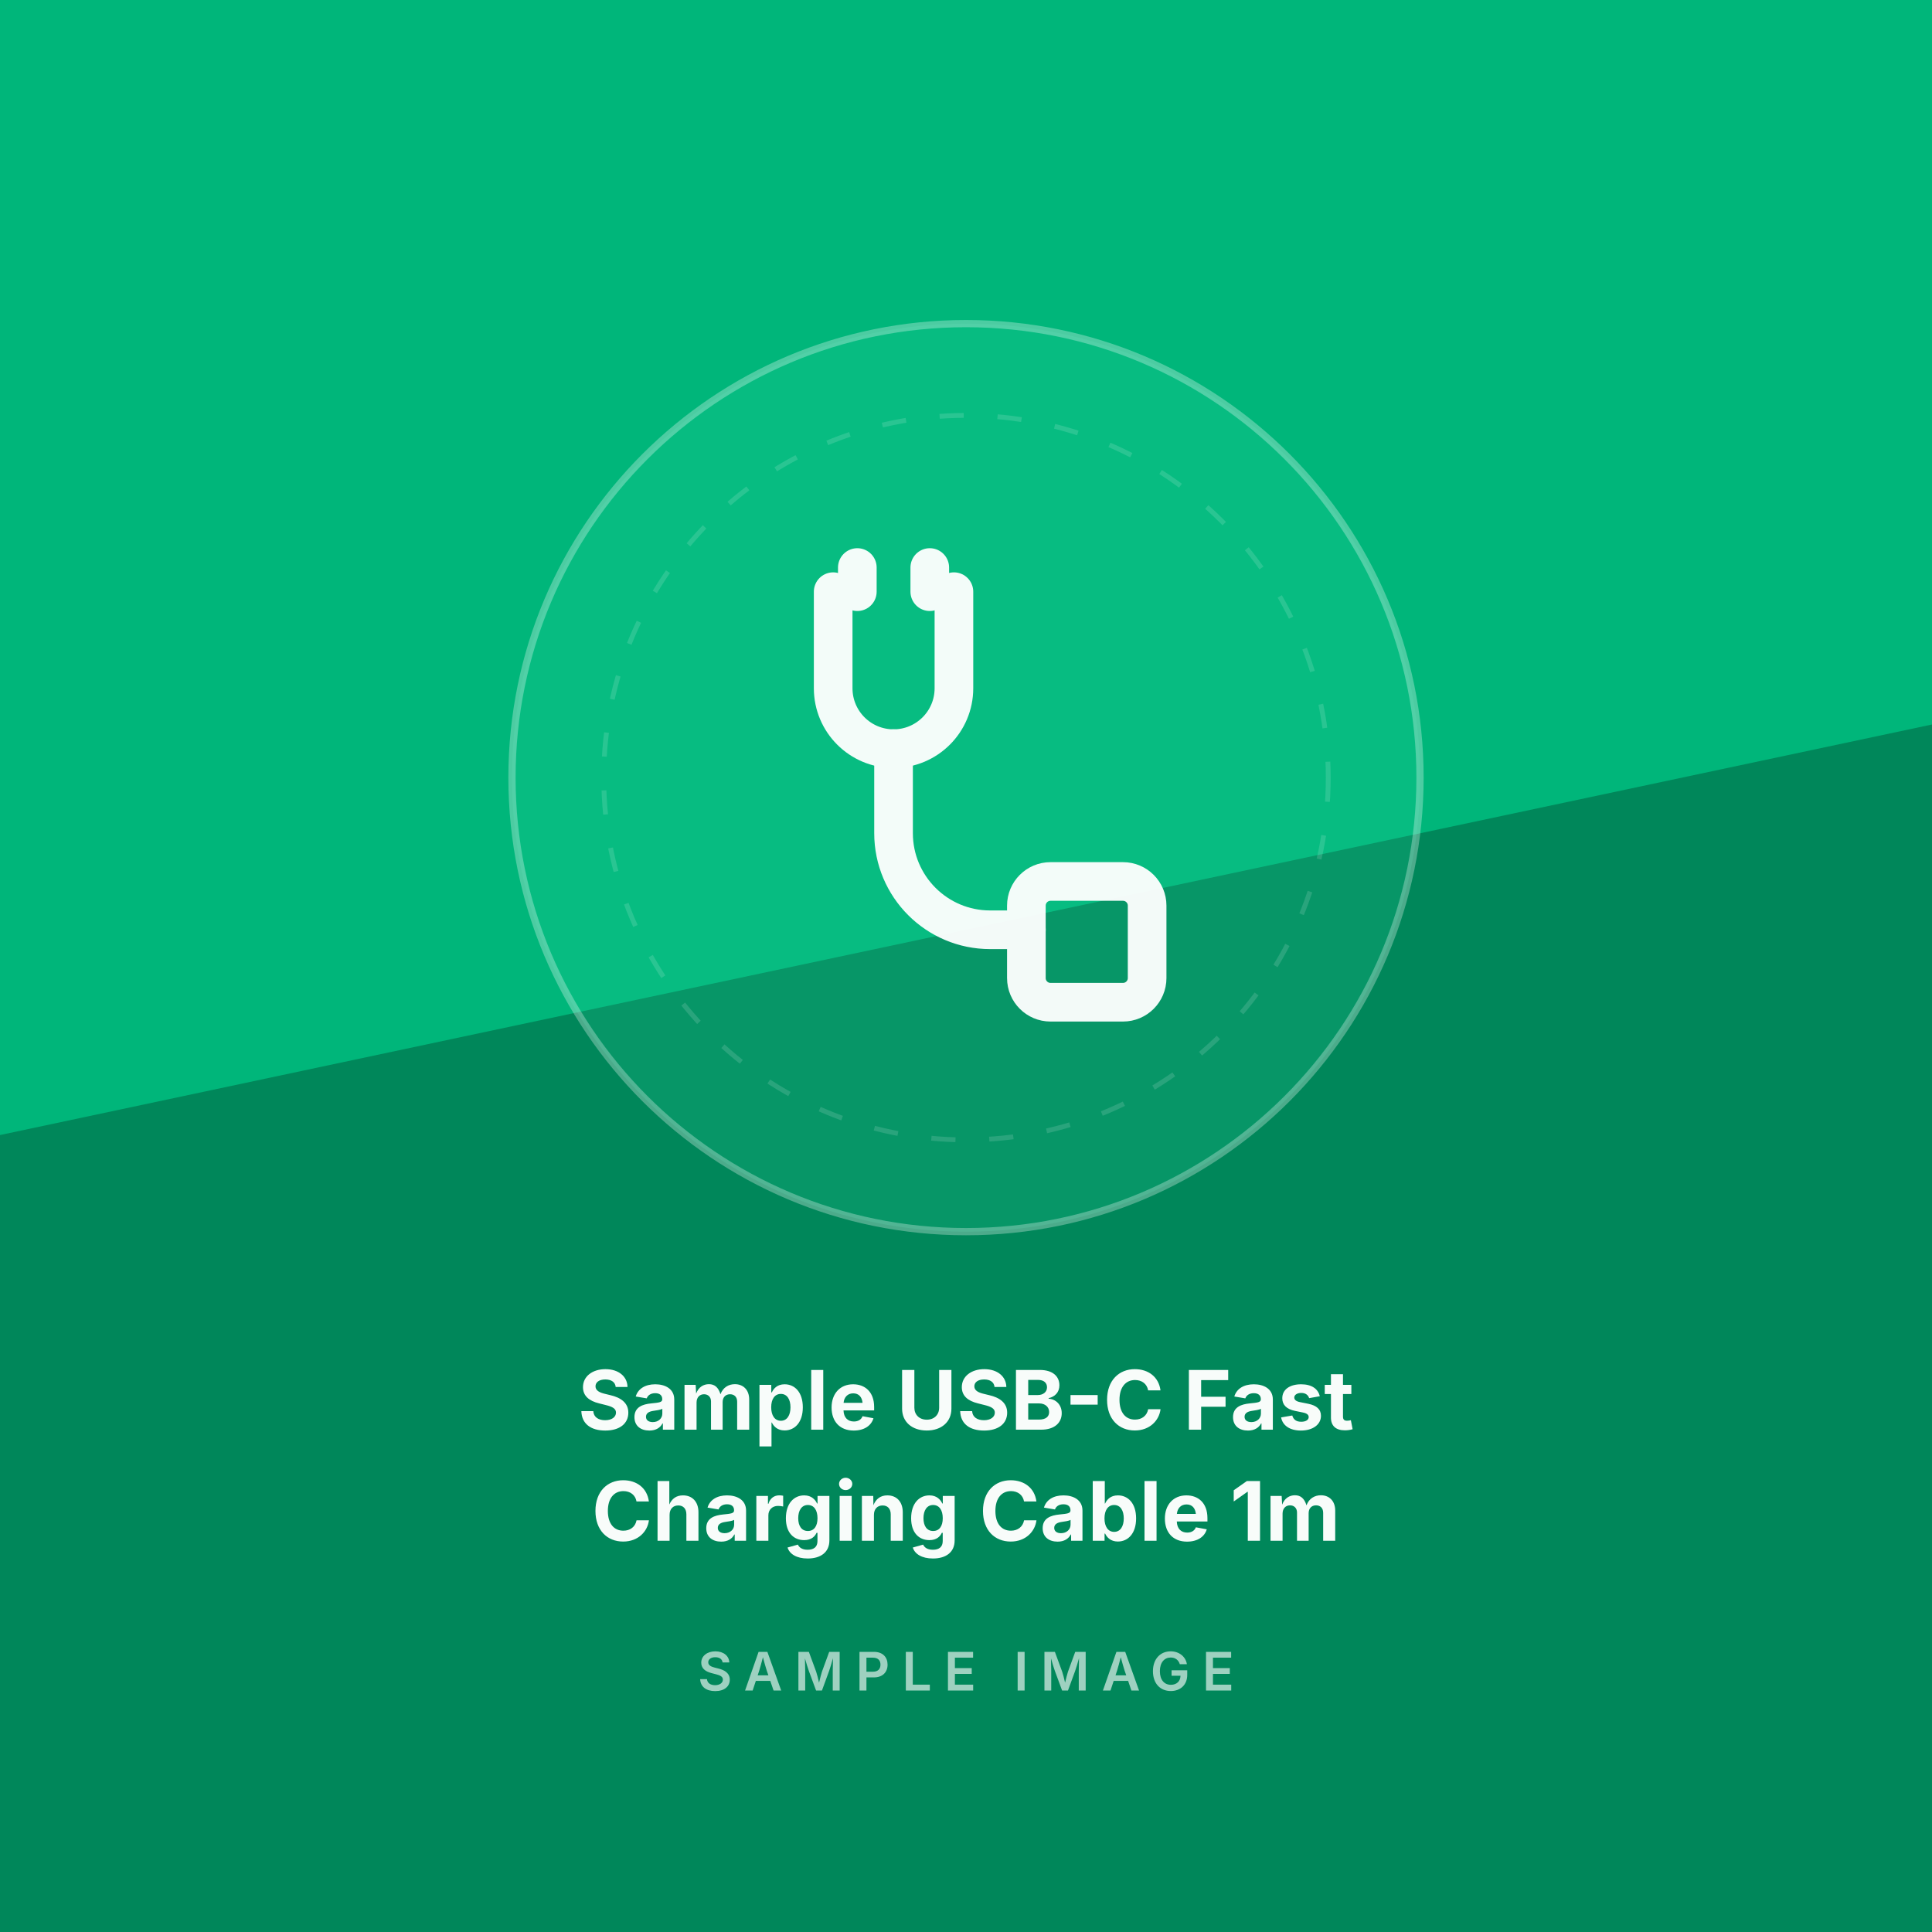
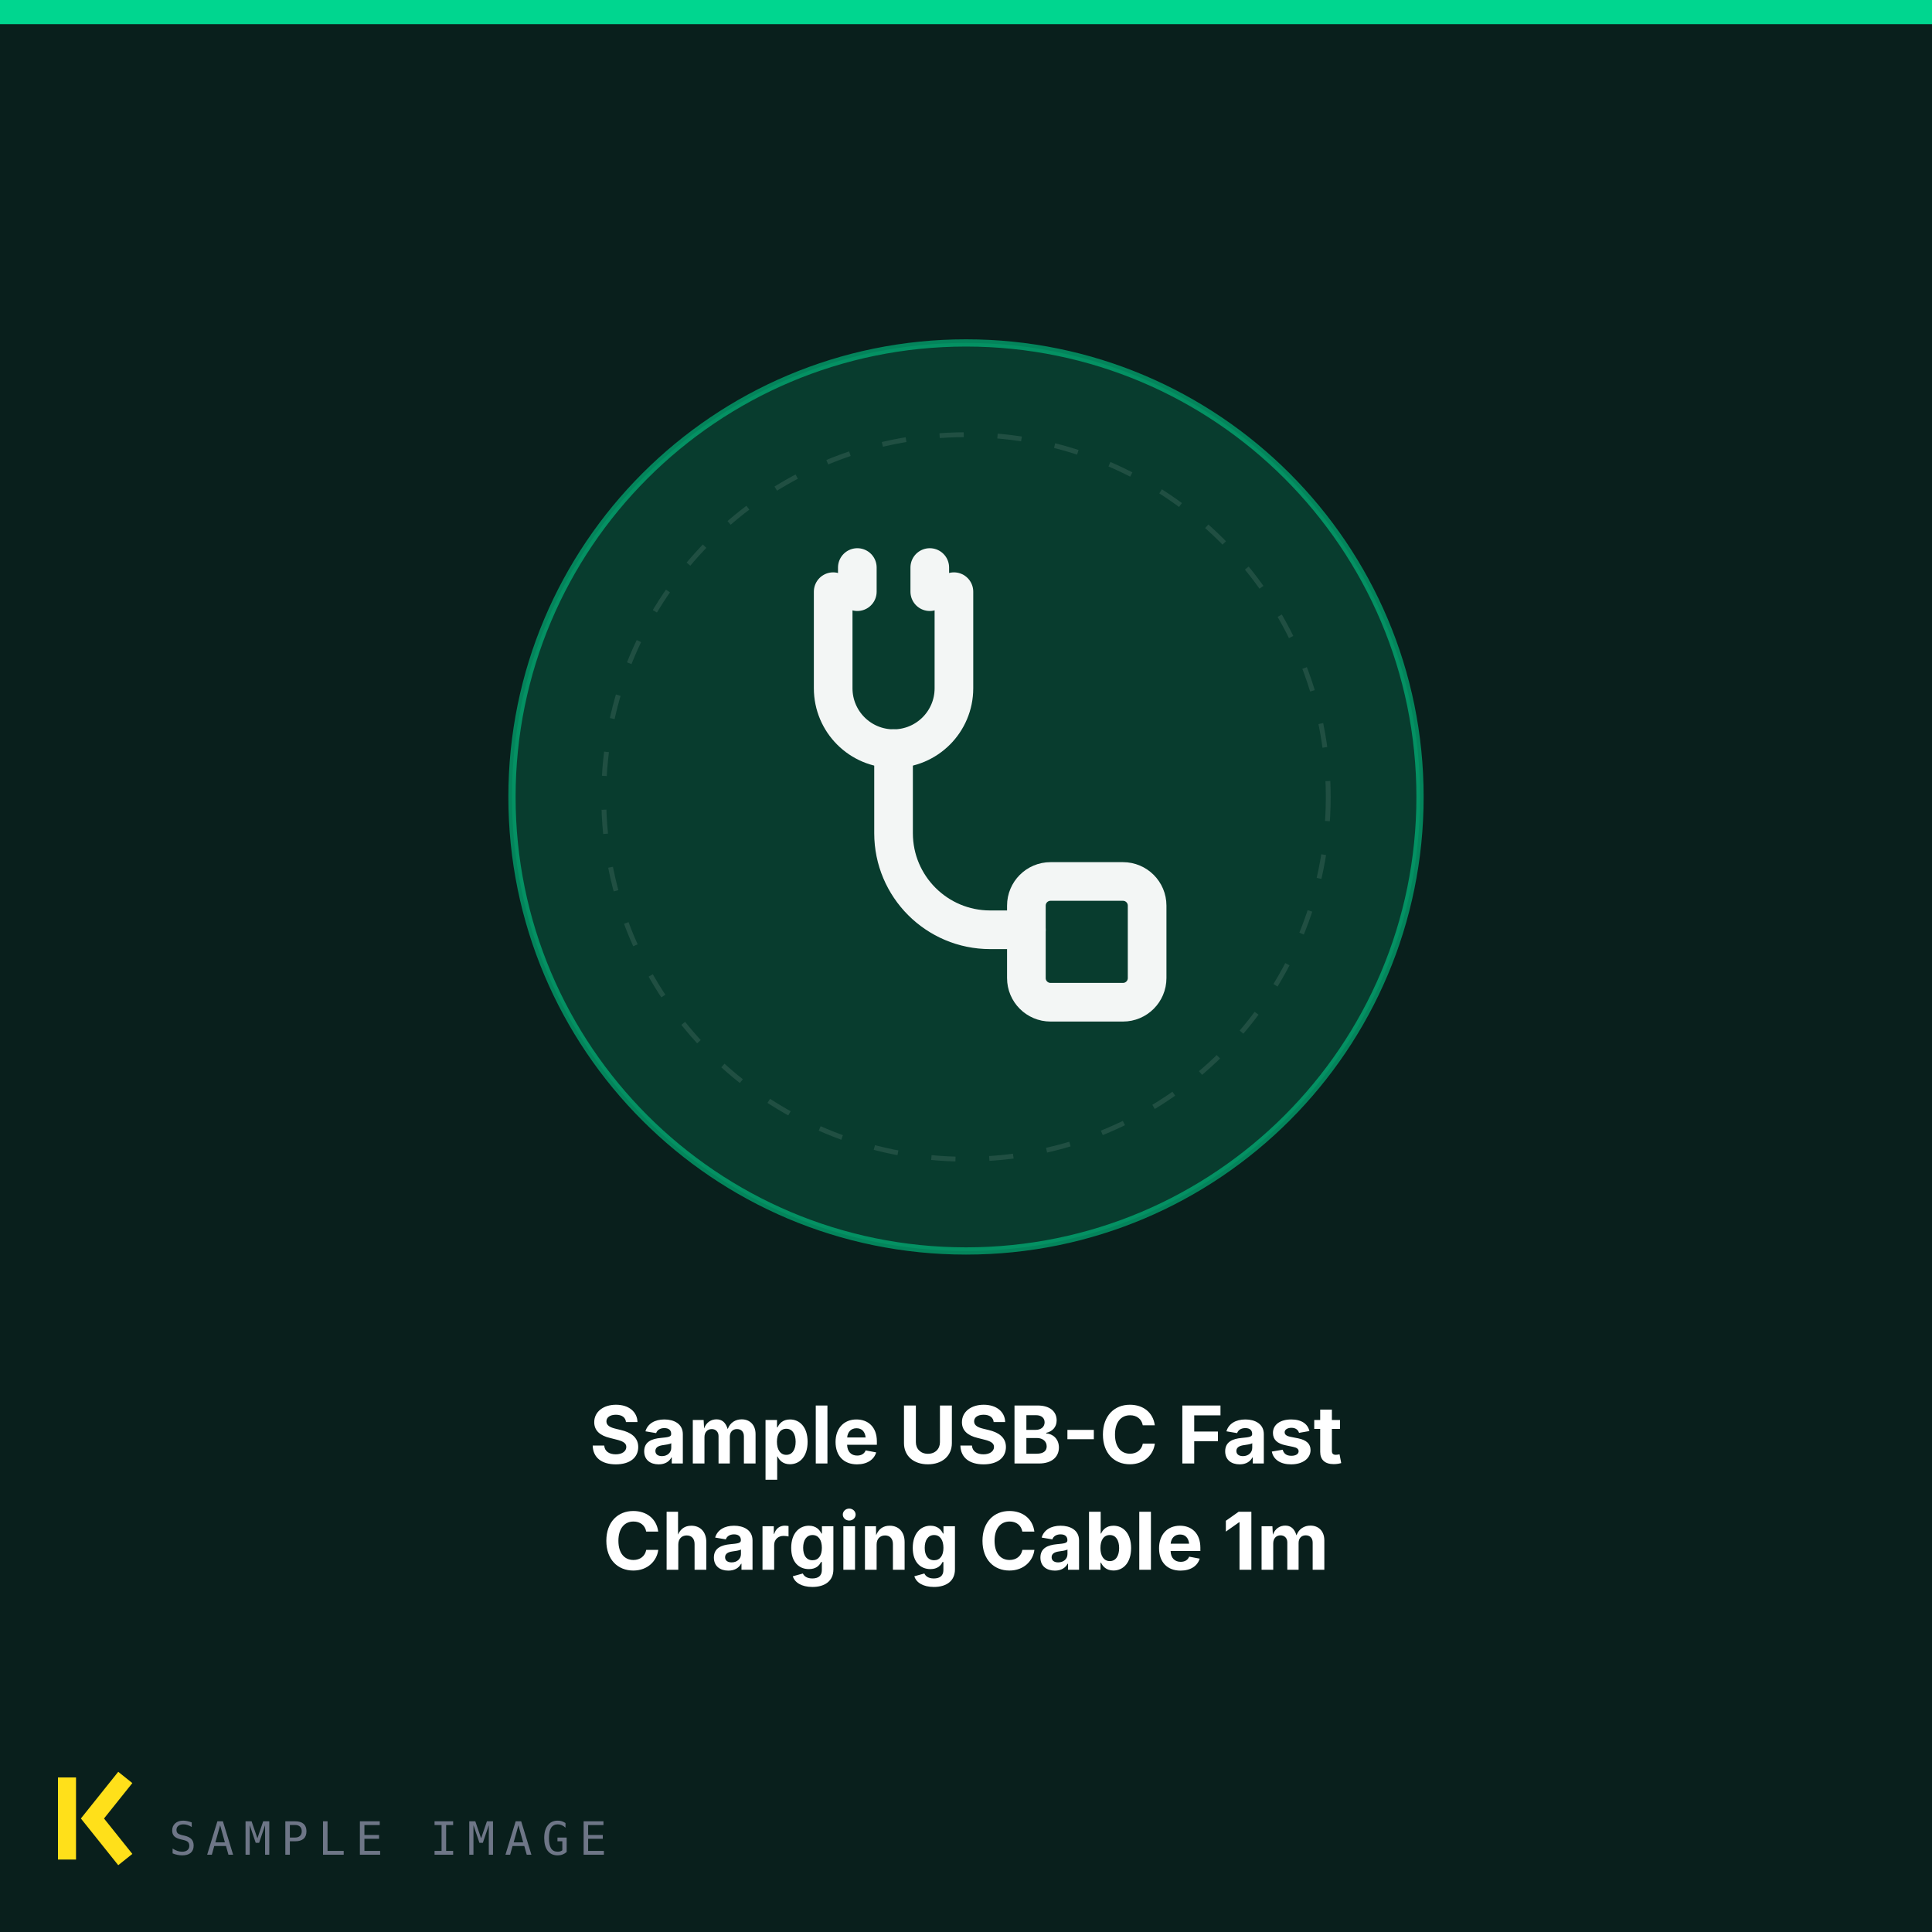
<svg xmlns="http://www.w3.org/2000/svg" viewBox="0 0 800 800" width="800" height="800" role="img" aria-label="Sample USB-C Fast Charging Cable 1m — sample product image">
-   <rect width="800" height="800" fill="#00b67a" />
-   <path d="M0 470 800 300V800H0Z" fill="#006040" fill-opacity=".55" />
-   <circle cx="400" cy="322" r="188" fill="#29dda1" fill-opacity=".18" />
-   <circle cx="400" cy="322" r="188" fill="none" stroke="#fff" stroke-opacity=".30" stroke-width="3" />
-   <circle cx="400" cy="322" r="150" fill="none" stroke="#fff" stroke-opacity=".14" stroke-width="2" stroke-dasharray="10 14" />
+   <rect width="800" height="800" fill="#0A0B0F" />
+   <rect width="800" height="800" fill="#00D68F" fill-opacity=".10" />
+   <rect y="0" width="800" height="10" fill="#00D68F" />
+   <circle cx="400" cy="330" r="188" fill="#00D68F" fill-opacity=".16" />
+   <circle cx="400" cy="330" r="188" fill="none" stroke="#00D68F" stroke-opacity=".55" stroke-width="3" />
+   <circle cx="400" cy="330" r="150" fill="none" stroke="#fff" stroke-opacity=".10" stroke-width="2" stroke-dasharray="10 14" />
  <g transform="translate(280 210) scale(10)" color="#ffffff" stroke-width="1.35" opacity=".95">
    <path d="M6.5 3.5v4a2.5 2.5 0 0 0 5 0v-4" fill="none" stroke="currentColor" stroke-width="1.6" stroke-linecap="round" stroke-linejoin="round" />
    <path d="M7.5 3.5v-1M10.5 3.5v-1" fill="none" stroke="currentColor" stroke-width="1.6" stroke-linecap="round" stroke-linejoin="round" />
    <path d="M9 10v3.5a4 4 0 0 0 4 4h1.5" fill="none" stroke="currentColor" stroke-width="1.6" stroke-linecap="round" stroke-linejoin="round" />
    <path d="M15.5 15.5h3a1 1 0 0 1 1 1v3a1 1 0 0 1-1 1h-3a1 1 0 0 1-1-1v-3a1 1 0 0 1 1-1Z" fill="none" stroke="currentColor" stroke-width="1.6" stroke-linecap="round" stroke-linejoin="round" />
  </g>
-   <text x="400" y="700" text-anchor="middle" font-size="22" font-weight="600" fill="#fff" opacity=".62" letter-spacing="5" font-family="Space Grotesk, Inter, Segoe UI, Roboto, Helvetica, Arial, sans-serif">SAMPLE IMAGE</text>
+   <g transform="translate(24 736) scale(0.34)" fill="#FFE01A" color="#FFE01A">
+     <rect x="0" y="0" width="22" height="100" />
+     <path d="M 82 0 L 42 50 L 82 100" fill="none" stroke="currentColor" stroke-width="22" stroke-linecap="butt" stroke-linejoin="miter" />
+   </g>
+   <text x="70" y="768" font-family="ui-monospace, SFMono-Regular, Menlo, monospace" font-size="19" letter-spacing="4" fill="#6E7687">SAMPLE IMAGE</text>
  <g font-family="Space Grotesk, Inter, Segoe UI, Roboto, Helvetica, Arial, sans-serif">
-     <text x="400" y="592" text-anchor="middle" font-size="34" font-weight="700" fill="#fff" opacity=".97">Sample USB-C Fast</text>
-     <text x="400" y="638" text-anchor="middle" font-size="34" font-weight="700" fill="#fff" opacity=".97">Charging Cable 1m</text>
+     <text x="400" y="606" text-anchor="middle" font-size="33" font-weight="700" fill="#fff">Sample USB-C Fast</text>
+     <text x="400" y="650" text-anchor="middle" font-size="33" font-weight="700" fill="#fff">Charging Cable 1m</text>
  </g>
</svg>
